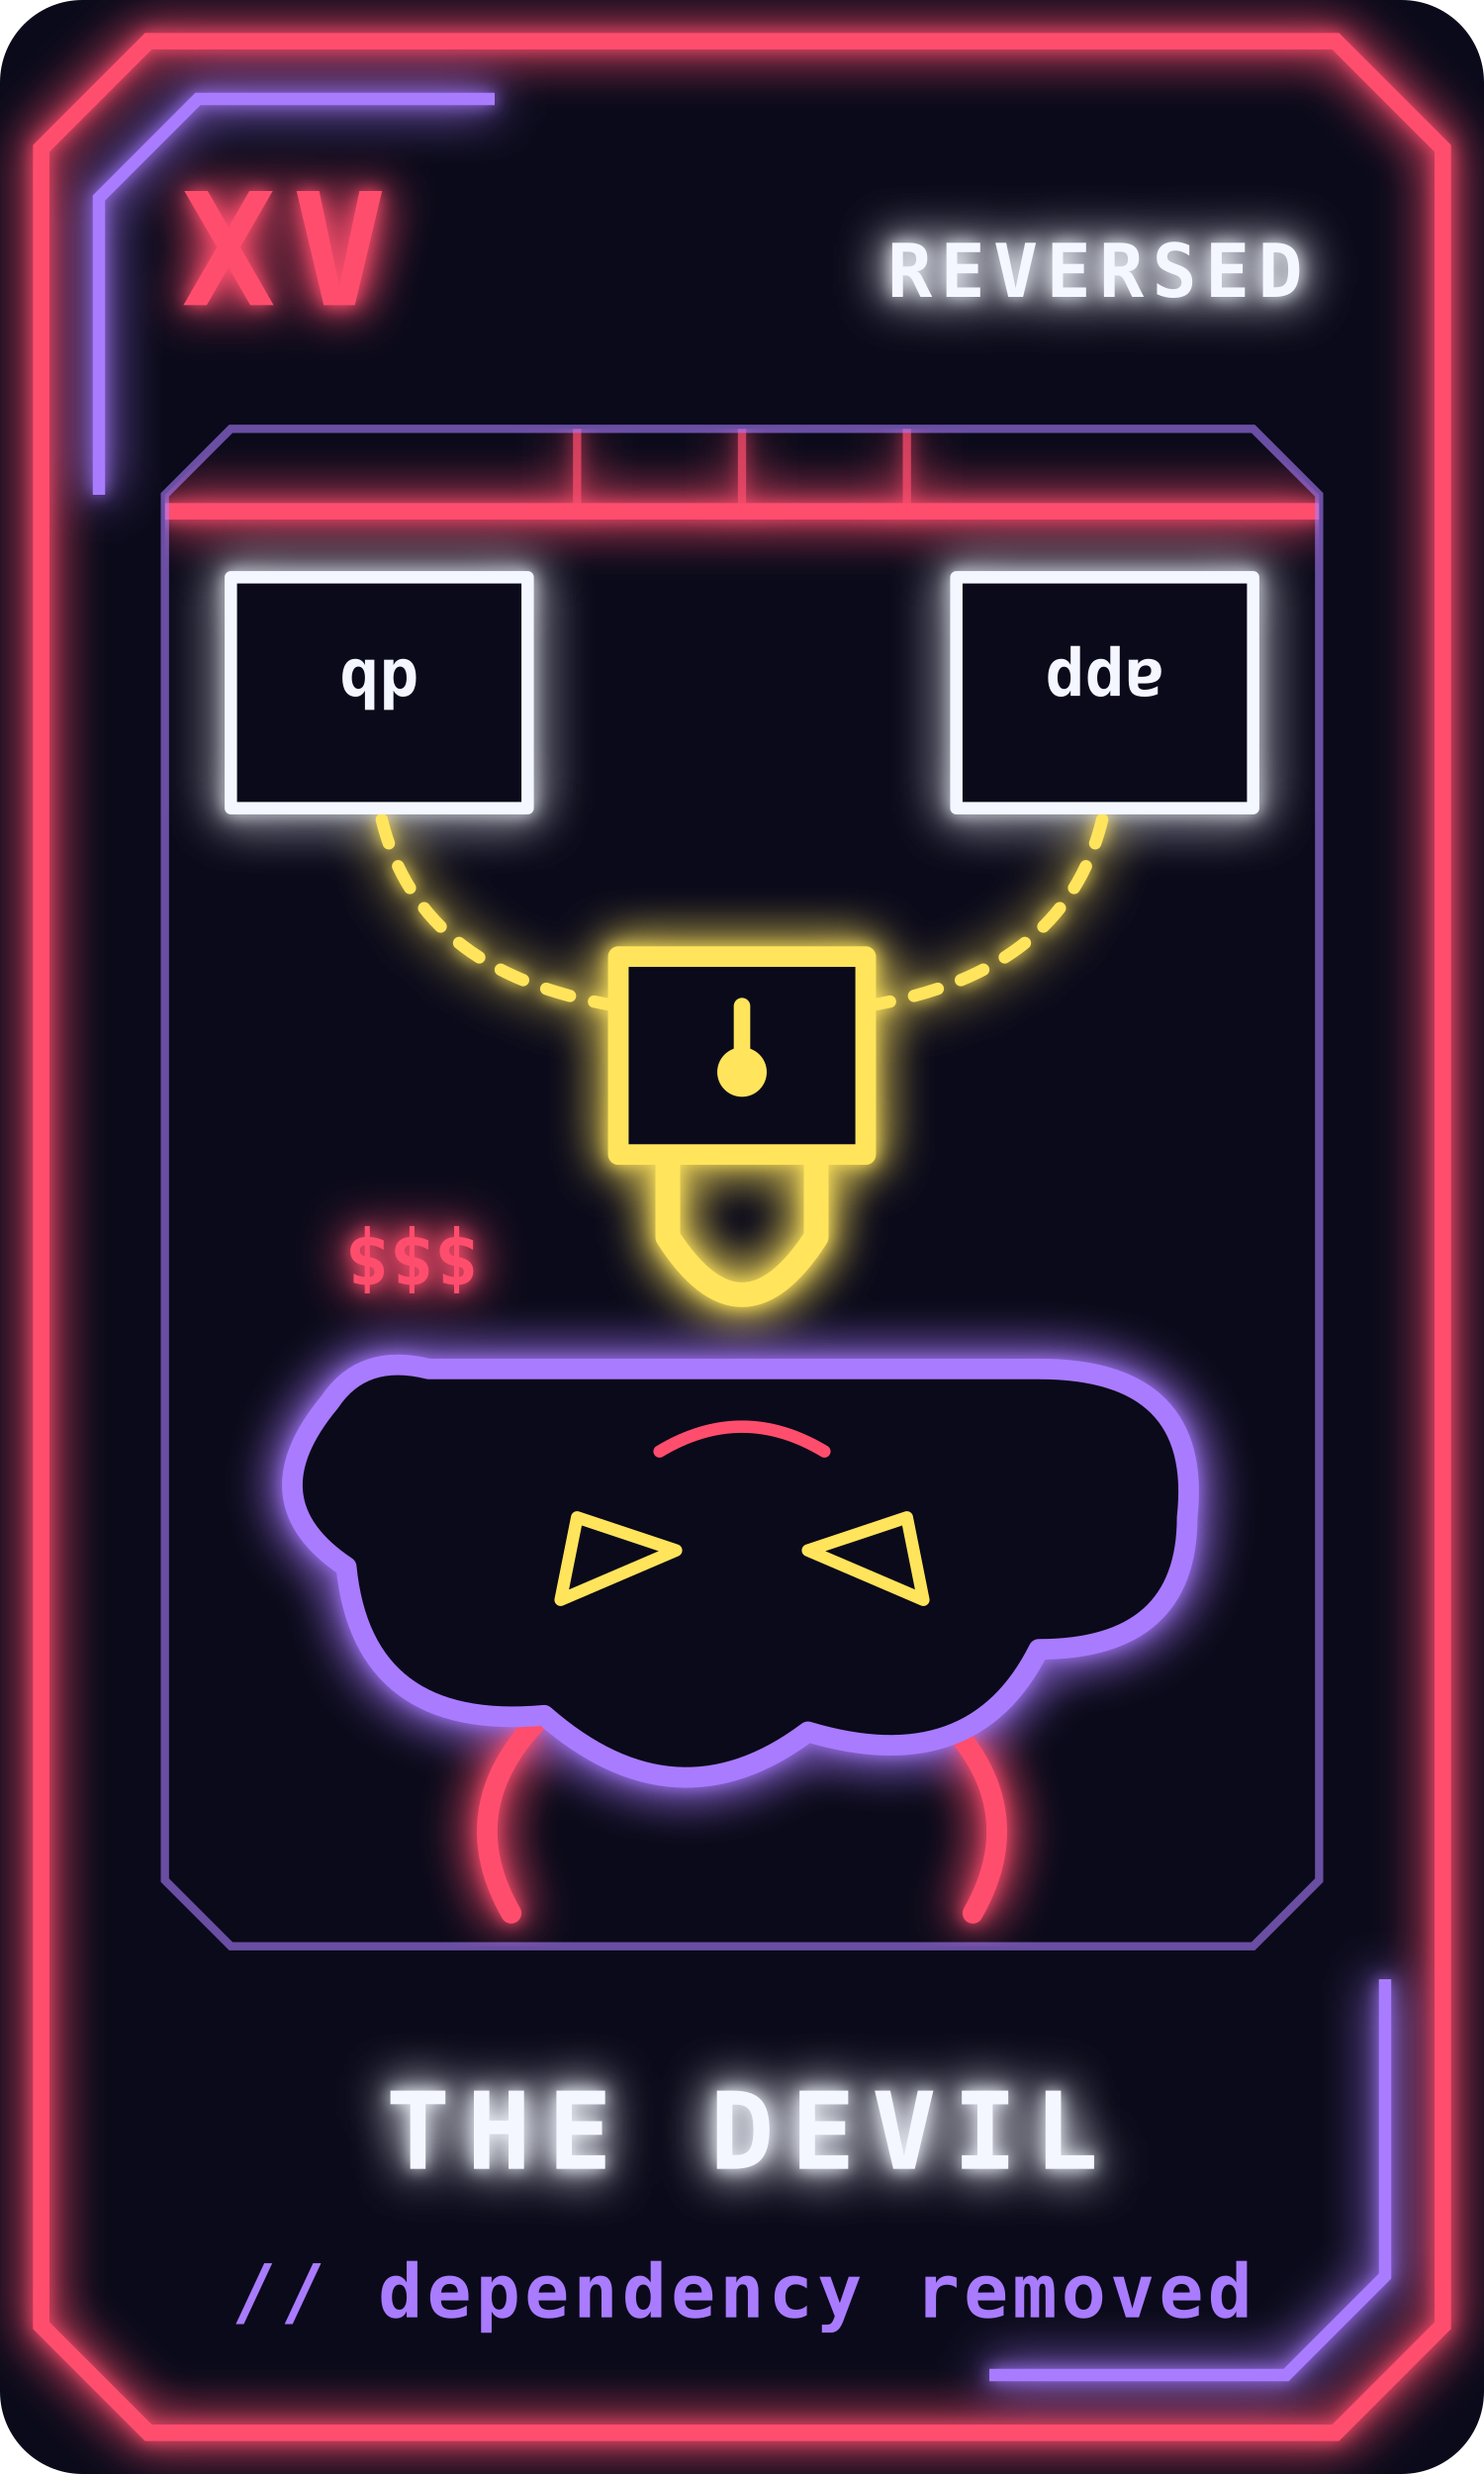
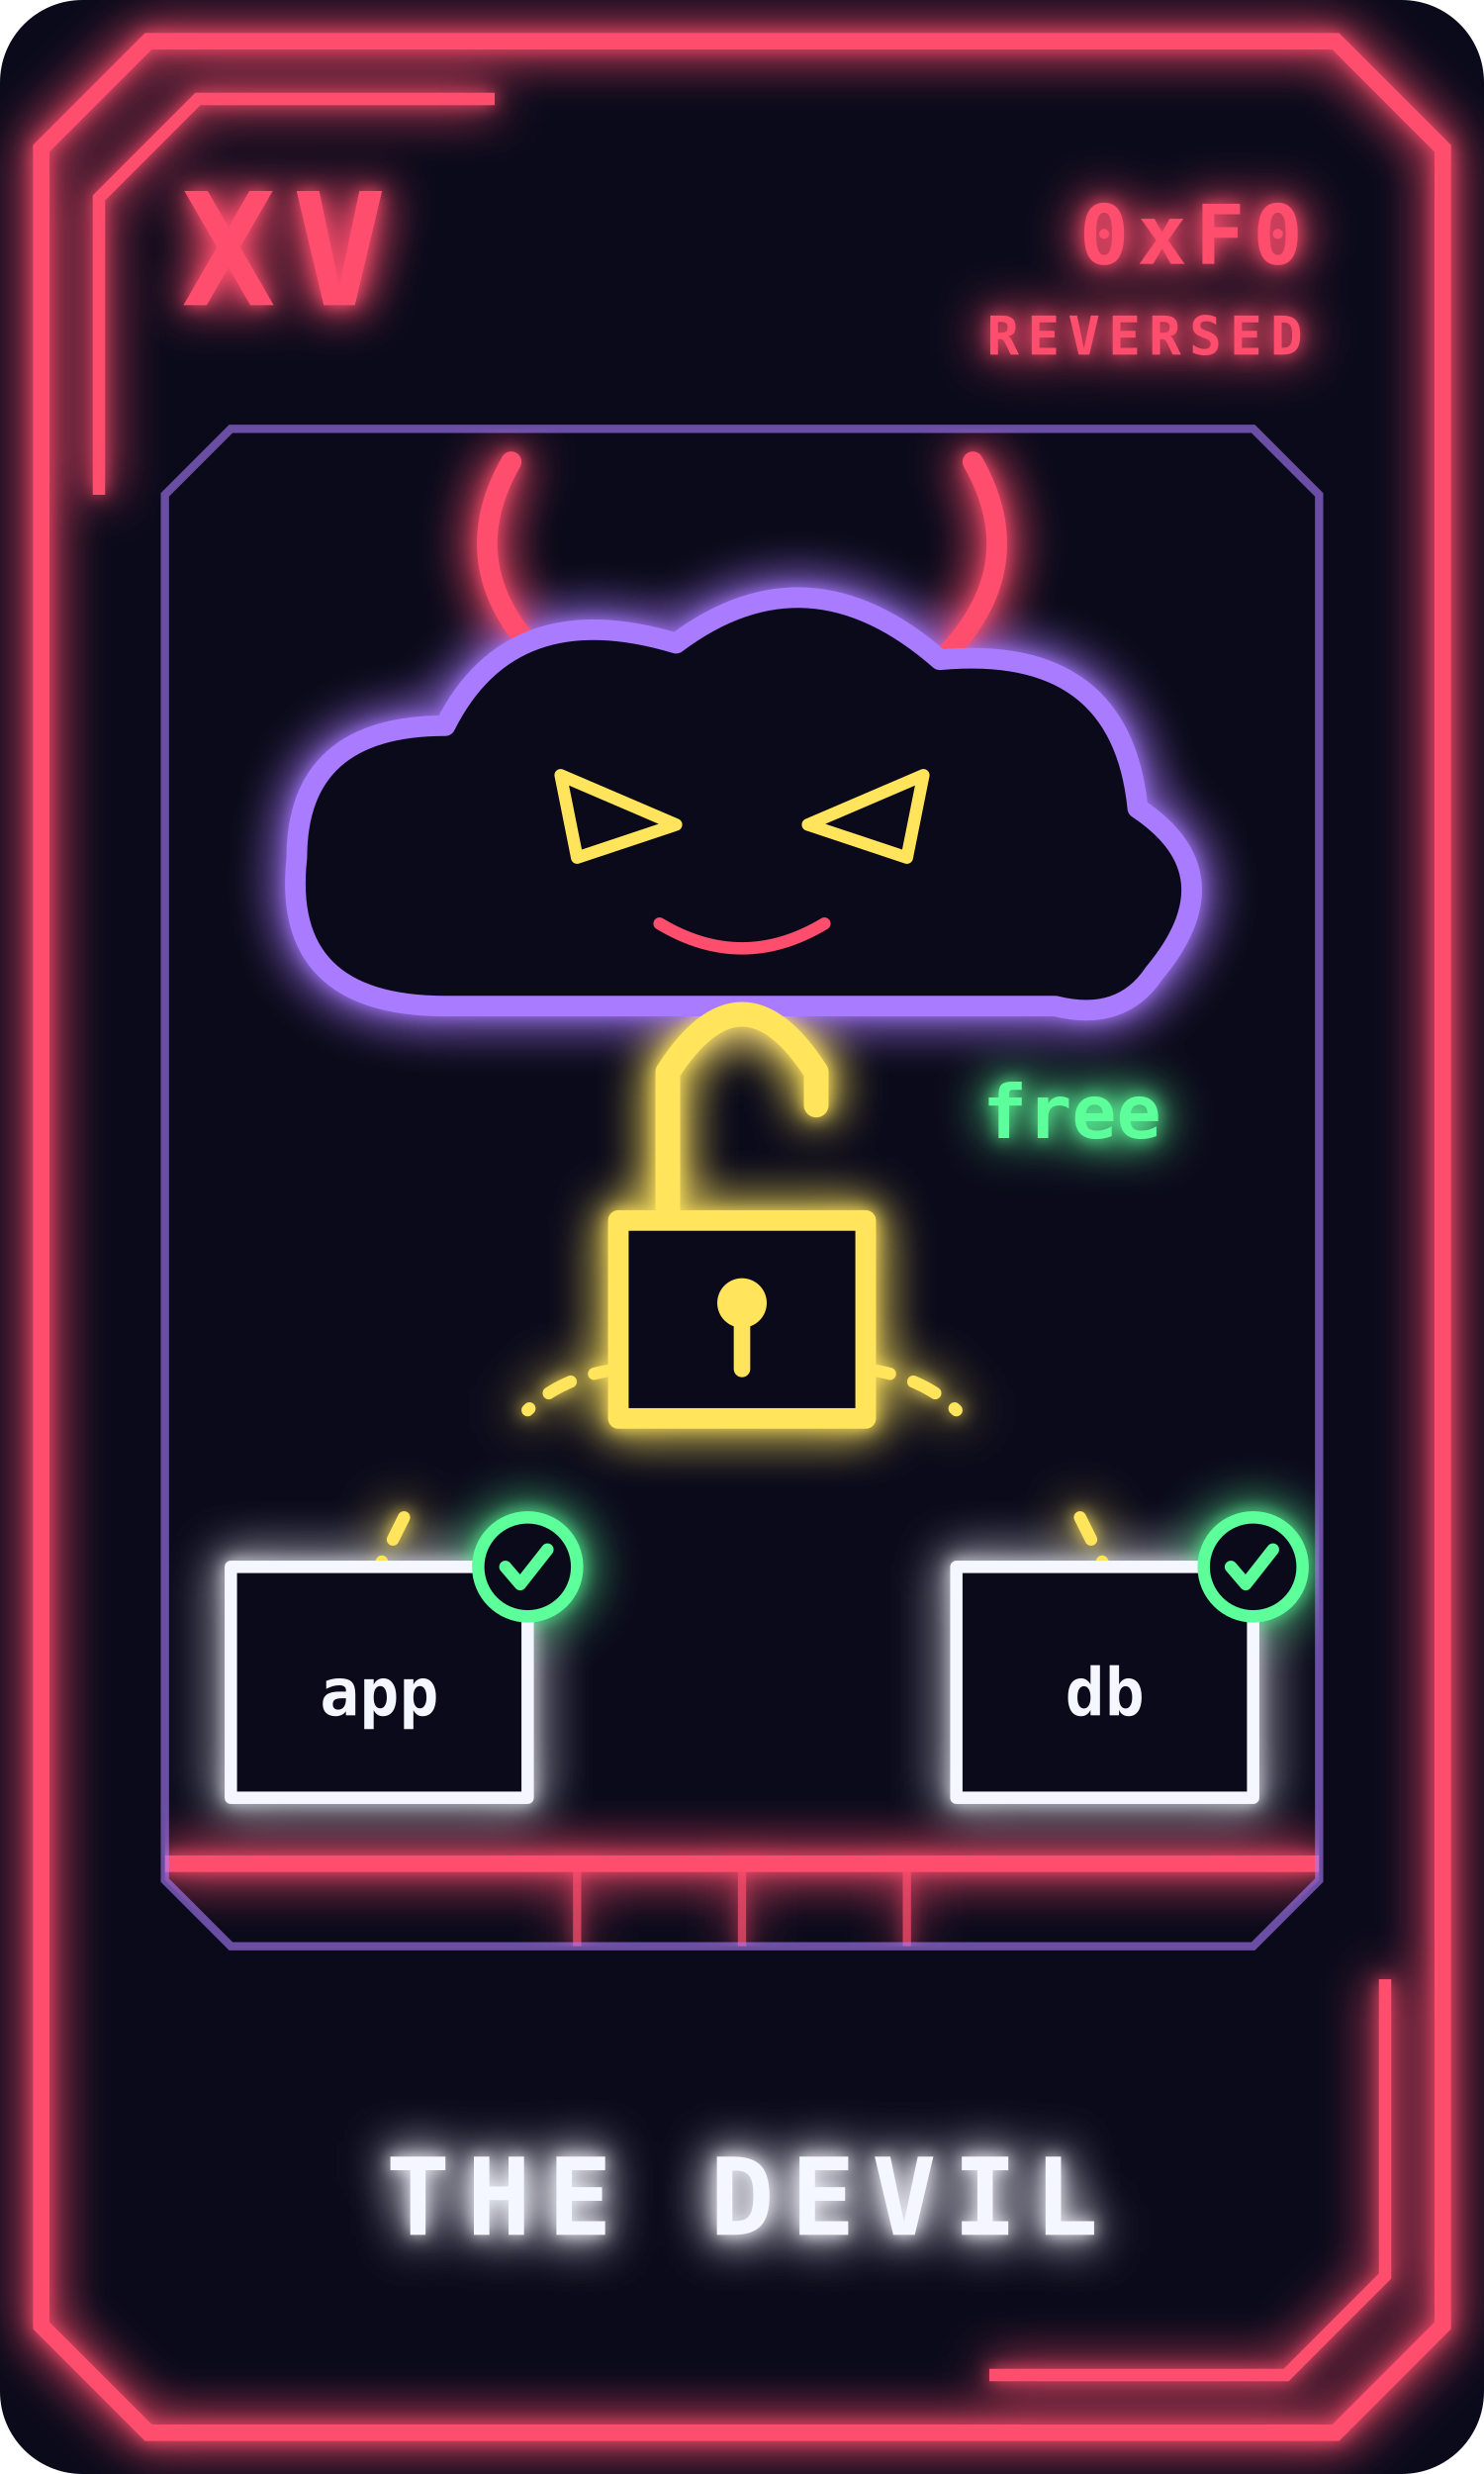
<svg xmlns="http://www.w3.org/2000/svg" width="180" height="300" viewBox="0 0 180 300">
  <g>
    <defs>
      <filter id="ds-neon" x="-30%" y="-30%" width="160%" height="160%" color-interpolation-filters="sRGB">
        <feGaussianBlur stdDeviation="3" result="wide" />
        <feGaussianBlur in="SourceGraphic" stdDeviation="1" result="near" />
        <feMerge>
          <feMergeNode in="wide" />
          <feMergeNode in="wide" />
          <feMergeNode in="near" />
          <feMergeNode in="SourceGraphic" />
        </feMerge>
      </filter>
      <clipPath id="ds-window">
        <path d="M-70 -84L-62 -92H62L70 -84V84L62 92H-62L-70 84Z" />
      </clipPath>
    </defs>
    <rect width="180" height="300" rx="10" fill="#0b0a1a" />
    <g filter="url(#ds-neon)">
      <path d="M18 5H162L175 18V282L162 295H18L5 282V18Z" fill="none" stroke="#ff4d6d" stroke-width="2" />
-       <path d="M12 60V24L24 12H60M168 240V276L156 288H120" fill="none" stroke="#a97bff" stroke-width="1.5" />
+       <path d="M12 60V24L24 12H60M168 240V276L156 288H120" fill="none" stroke="#ff4d6d" stroke-width="1.5" />
      <text x="22" y="37" font-family="ui-monospace, 'SF Mono', Menlo, Consolas, monospace" font-size="19" font-weight="bold" fill="#ff4d6d" text-anchor="start" letter-spacing="2">XV</text>
-       <text x="158" y="36" font-family="ui-monospace, 'SF Mono', Menlo, Consolas, monospace" font-size="9" font-weight="bold" fill="#f4f7ff" text-anchor="end" letter-spacing="1">REVERSED</text>
-       <text x="90" y="263" font-family="ui-monospace, 'SF Mono', Menlo, Consolas, monospace" font-size="13" font-weight="bold" fill="#f4f7ff" text-anchor="middle" letter-spacing="2">THE DEVIL</text>
+       <text x="158" y="32" font-family="ui-monospace, 'SF Mono', Menlo, Consolas, monospace" font-size="10" font-weight="bold" fill="#ff4d6d" text-anchor="end" letter-spacing="1">0xF0</text>
+       <text x="158" y="43" font-family="ui-monospace, 'SF Mono', Menlo, Consolas, monospace" font-size="6.5" font-weight="bold" fill="#ff4d6d" text-anchor="end" letter-spacing="1">REVERSED</text>
+       <text x="90" y="271" font-family="ui-monospace, 'SF Mono', Menlo, Consolas, monospace" font-size="13" font-weight="bold" fill="#f4f7ff" text-anchor="middle" letter-spacing="2">THE DEVIL</text>
    </g>
-     <text x="90" y="281" font-family="ui-monospace, 'SF Mono', Menlo, Consolas, monospace" font-size="9" font-weight="bold" fill="#a97bff" text-anchor="middle" letter-spacing="0.5">// dependency removed</text>
    <g transform="translate(90 144)">
      <g clip-path="url(#ds-window)">
-         <g filter="url(#ds-neon)" transform="rotate(180)">
+         <g filter="url(#ds-neon)">
          <path d="M-22 -62Q-36 -74 -28 -88M22 -62Q36 -74 28 -88" fill="none" stroke="#ff4d6d" stroke-width="2.5" stroke-linecap="round" stroke-linejoin="round" />
          <path d="M-36 -22Q-56 -22 -54 -40Q-54 -56 -36 -56Q-28 -72 -8 -66Q8 -78 24 -64Q46 -66 48 -46Q60 -38 50 -26Q46 -20 38 -22Z" fill="#0b0a1a" stroke="#a97bff" stroke-width="2.5" stroke-linecap="round" stroke-linejoin="round" />
          <path d="M-22 -50L-8 -44L-20 -40ZM22 -50L8 -44L20 -40Z" fill="none" stroke="#ffe45c" stroke-width="1.5" stroke-linecap="round" stroke-linejoin="round" />
          <path d="M-10 -32Q0 -26 10 -32" fill="none" stroke="#ff4d6d" stroke-width="1.5" stroke-linecap="round" stroke-linejoin="round" />
-           <text x="40" y="-6" font-family="ui-monospace, 'SF Mono', Menlo, Consolas, monospace" font-size="9" font-weight="bold" fill="#ff4d6d" text-anchor="middle">$$$</text>
-           <path d="M-9 4V-6Q0 -20 9 -6V4" fill="none" stroke="#ffe45c" stroke-width="3" stroke-linecap="round" stroke-linejoin="round" />
+           <text x="40" y="-6" font-family="ui-monospace, 'SF Mono', Menlo, Consolas, monospace" font-size="9" font-weight="bold" fill="#5dff9b" text-anchor="middle">free</text>
+           <path d="M-9 4V-14Q0 -28 9 -14V-10" fill="none" stroke="#ffe45c" stroke-width="3" stroke-linecap="round" stroke-linejoin="round" />
          <path d="M-15 4h30v24h-30Z" fill="#0b0a1a" stroke="#ffe45c" stroke-width="2.5" stroke-linecap="round" stroke-linejoin="round" />
          <circle cx="0" cy="14" r="3" fill="#ffe45c" />
          <path d="M0 15V22" fill="none" stroke="#ffe45c" stroke-width="2" stroke-linecap="round" stroke-linejoin="round" />
-           <path d="M-15 22Q-40 26 -44 46M15 22Q40 26 44 46" fill="none" stroke="#ffe45c" stroke-width="1.5" stroke-linecap="round" stroke-linejoin="round" stroke-dasharray="3 3" />
+           <path d="M-15 22Q-22 23 -26 27M-41 40L-44 46M15 22Q22 23 26 27M41 40L44 46" fill="none" stroke="#ffe45c" stroke-width="1.5" stroke-linecap="round" stroke-linejoin="round" stroke-dasharray="3 3" />
          <path d="M-62 46h36v28h-36Z" fill="#0b0a1a" stroke="#f4f7ff" stroke-width="1.5" stroke-linecap="round" stroke-linejoin="round" />
          <text x="-44" y="64" font-family="ui-monospace, 'SF Mono', Menlo, Consolas, monospace" font-size="8" font-weight="bold" fill="#f4f7ff" text-anchor="middle">app</text>
          <path d="M26 46h36v28h-36Z" fill="#0b0a1a" stroke="#f4f7ff" stroke-width="1.5" stroke-linecap="round" stroke-linejoin="round" />
          <text x="44" y="64" font-family="ui-monospace, 'SF Mono', Menlo, Consolas, monospace" font-size="8" font-weight="bold" fill="#f4f7ff" text-anchor="middle">db</text>
+           <circle cx="-26" cy="46" r="6" fill="#0b0a1a" stroke="#5dff9b" stroke-width="1.5" />
+           <path d="M-28.7 46l1.8 2.1l3.3 -4.2" fill="none" stroke="#5dff9b" stroke-width="1.5" stroke-linecap="round" stroke-linejoin="round" />
+           <circle cx="62" cy="46" r="6" fill="#0b0a1a" stroke="#5dff9b" stroke-width="1.5" />
+           <path d="M59.3 46l1.8 2.1l3.3 -4.2" fill="none" stroke="#5dff9b" stroke-width="1.5" stroke-linecap="round" stroke-linejoin="round" />
          <path d="M-70 82H70" fill="none" stroke="#ff4d6d" stroke-width="2" stroke-linecap="round" stroke-linejoin="round" />
          <g opacity="0.7">
            <path d="M-20 82V92M0 82V92M20 82V92" fill="none" stroke="#ff4d6d" stroke-width="1" stroke-linecap="round" stroke-linejoin="round" />
          </g>
        </g>
      </g>
      <path d="M-70 -84L-62 -92H62L70 -84V84L62 92H-62L-70 84Z" fill="none" stroke="#a97bff" stroke-width="1" opacity="0.6" />
    </g>
  </g>
</svg>
